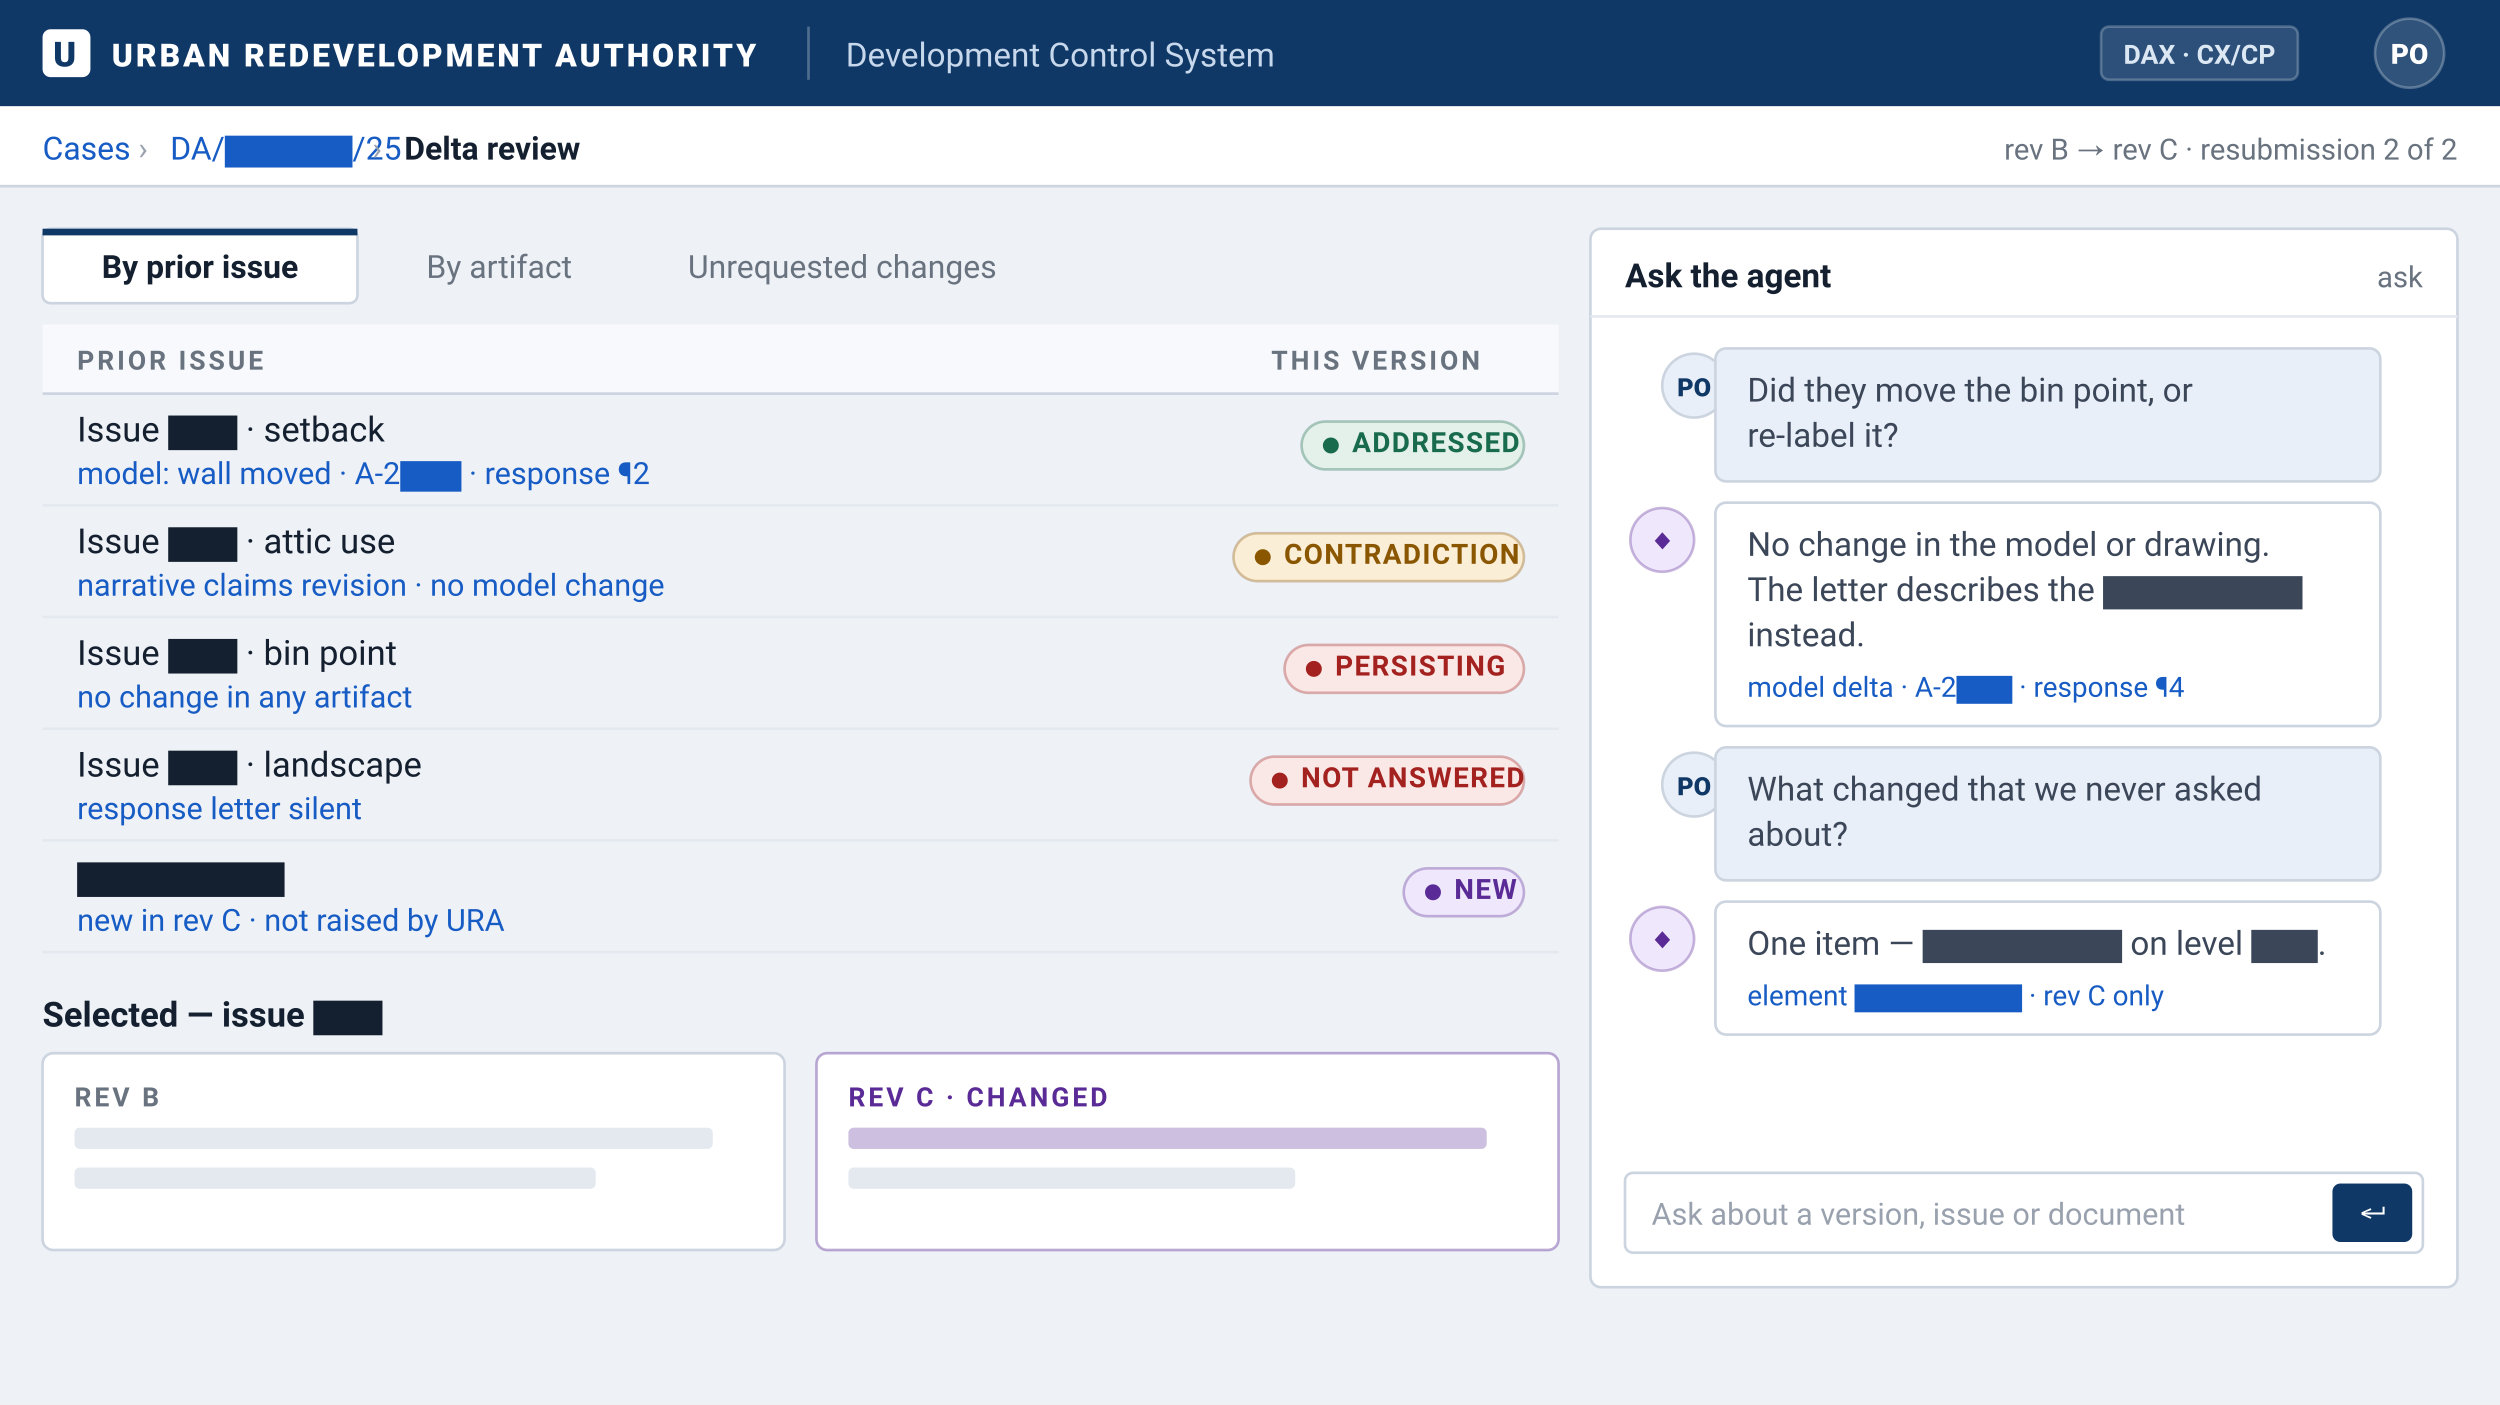
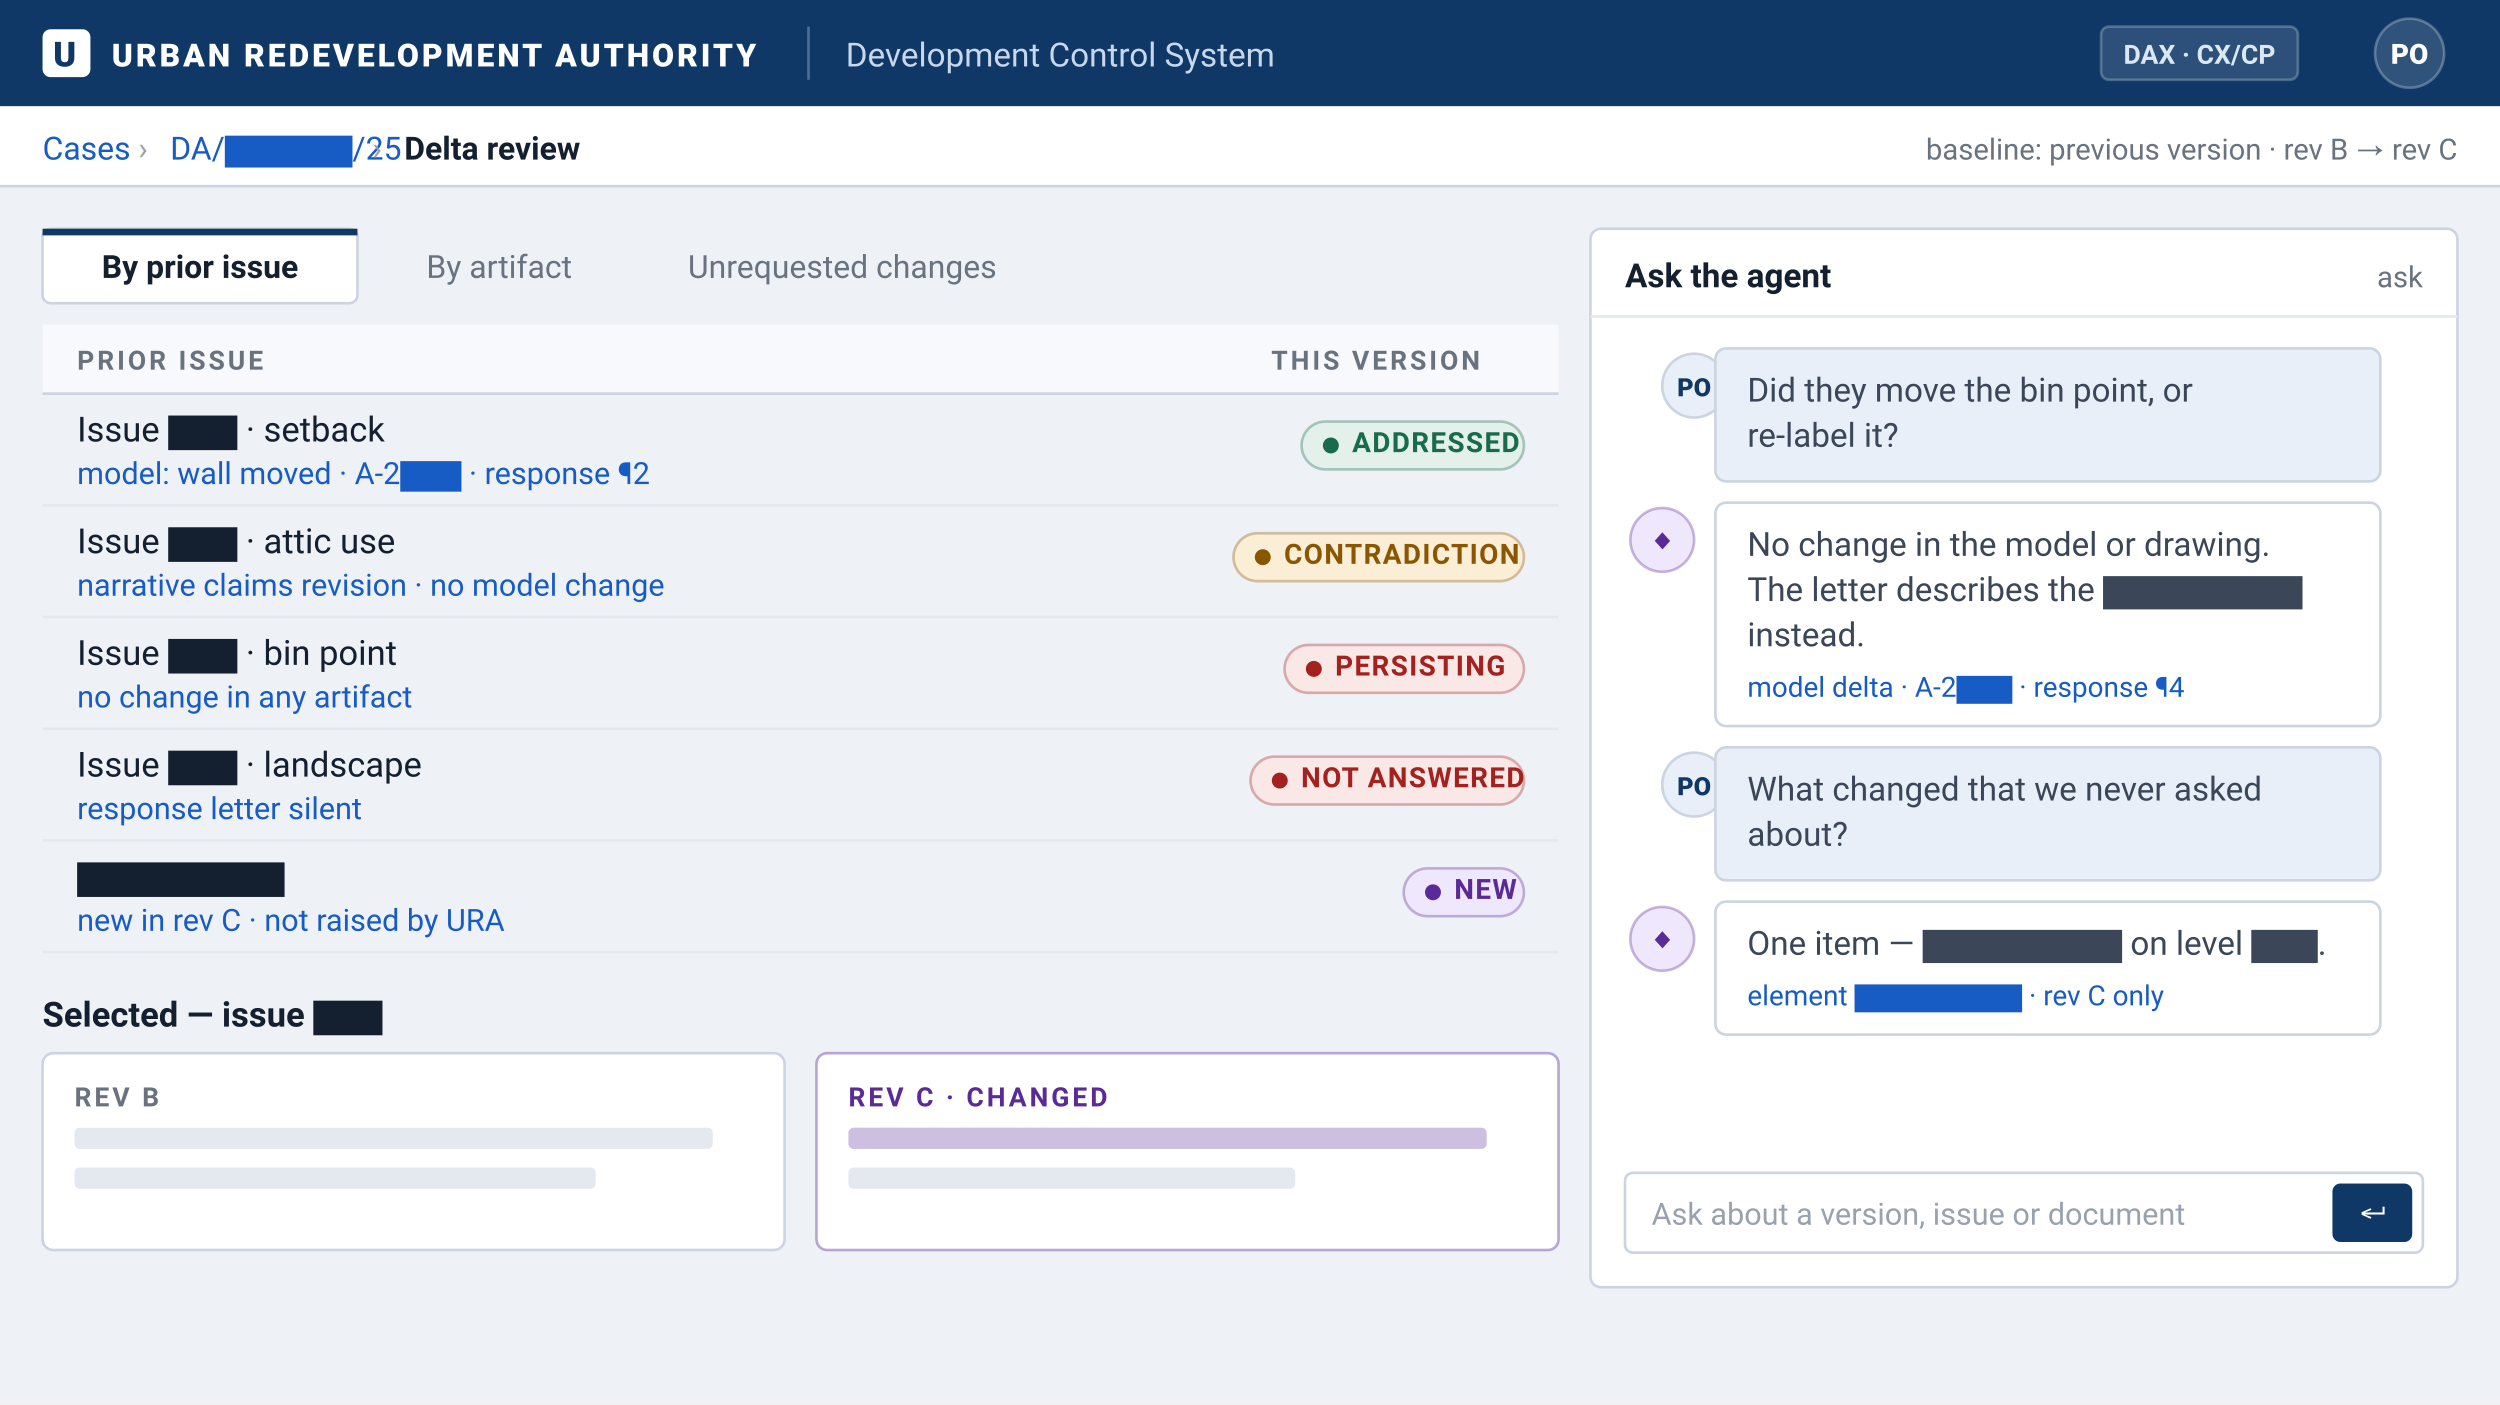
<svg xmlns="http://www.w3.org/2000/svg" viewBox="0 0 940 528" width="940" height="528" font-family="system-ui, -apple-system, Segoe UI, Roboto, Helvetica, Arial, sans-serif">
  <rect width="940" height="528" fill="#eef1f6" />
  <rect x="0" y="0" width="940" height="40" fill="#0f3866" />
  <rect x="16" y="11" width="18" height="18" rx="3" fill="#ffffff" />
  <text x="20" y="25" font-size="13" fill="#0f3866" font-weight="800">U</text>
  <text x="42" y="25" font-size="12" fill="#ffffff" font-weight="800" letter-spacing="1.1">URBAN REDEVELOPMENT AUTHORITY</text>
  <line x1="304" y1="10" x2="304" y2="30" stroke="#ffffff44" stroke-width="1" />
  <text x="318" y="25" font-size="12.5" fill="#c8d8ec" font-weight="400">Development Control System</text>
  <rect x="790" y="10" width="74" height="20" rx="3" fill="#ffffff1f" stroke="#ffffff3d" stroke-width="1" />
  <text x="827" y="24" font-size="10" fill="#dce7f4" font-weight="700" text-anchor="middle">DAX · CX/CP</text>
  <circle cx="906" cy="20" r="13" fill="#ffffff22" stroke="#ffffff44" />
  <text x="906" y="24" font-size="10.5" fill="#ffffff" font-weight="800" text-anchor="middle">PO</text>
  <rect x="0" y="40" width="940" height="30" fill="#ffffff" />
  <line x1="0" y1="70" x2="940" y2="70" stroke="#ccd4e0" stroke-width="1" />
  <text x="16" y="60" font-size="12" fill="#175cc4" font-weight="400">Cases</text>
  <text x="52" y="60" font-size="12" fill="#98a1ad" font-weight="400">›</text>
  <text x="64" y="60" font-size="12" fill="#175cc4" font-weight="400">DA/████/25</text>
  <text x="140" y="60" font-size="12" fill="#98a1ad" font-weight="400">›</text>
  <text x="152" y="60" font-size="12" fill="#14202f" font-weight="700">Delta review</text>
-   <text x="924" y="60" font-size="11" fill="#69737f" font-weight="400" text-anchor="end">rev B → rev C · resubmission 2 of 2</text>
+   <text x="924" y="60" font-size="11" fill="#69737f" font-weight="400" text-anchor="end">baseline: previous version · rev B → rev C</text>
  <rect x="16" y="86" width="118.4" height="28" rx="3" fill="#ffffff" stroke="#ccd4e0" stroke-width="1" />
  <rect x="16" y="86" width="118.4" height="2.5" rx="0" fill="#0f3866" />
  <text x="75.2" y="104.5" font-size="12" fill="#14202f" font-weight="700" text-anchor="middle">By prior issue</text>
  <rect x="138.4" y="86" width="98.6" height="28" rx="3" fill="none" stroke="none" stroke-width="1" />
  <text x="187.7" y="104.5" font-size="12" fill="#69737f" font-weight="400" text-anchor="middle">By artifact</text>
  <rect x="241" y="86" width="151.4" height="28" rx="3" fill="none" stroke="none" stroke-width="1" />
  <text x="316.7" y="104.5" font-size="12" fill="#69737f" font-weight="400" text-anchor="middle">Unrequested changes</text>
  <rect x="16" y="122" width="570" height="26" rx="0" fill="#f7f9fc" />
  <line x1="16" y1="148" x2="586" y2="148" stroke="#ccd4e0" stroke-width="1" />
  <text x="29" y="139" font-size="10" fill="#69737f" font-weight="700" letter-spacing="1.1">PRIOR ISSUE</text>
  <text x="478" y="139" font-size="10" fill="#69737f" font-weight="700" letter-spacing="1.1">THIS VERSION</text>
  <text x="29" y="166" font-size="13" fill="#14202f" font-weight="400">Issue ██ · setback</text>
  <text x="29" y="182" font-size="11.5" fill="#175cc4" font-weight="400">model: wall moved · A-2██ · response ¶2</text>
  <rect x="489.4" y="158.5" width="83.6" height="18" rx="9" fill="#e3f1ea" stroke="#186b4c55" stroke-width="1" />
  <circle cx="500.4" cy="167.5" r="3" fill="#186b4c" />
  <text x="508.4" y="170" font-size="10.5" fill="#186b4c" font-weight="700" letter-spacing="0.5">ADDRESSED</text>
  <line x1="16" y1="190" x2="586" y2="190" stroke="#e4e9f0" stroke-width="1" />
  <text x="29" y="208" font-size="13" fill="#14202f" font-weight="400">Issue ██ · attic use</text>
  <text x="29" y="224" font-size="11.5" fill="#175cc4" font-weight="400">narrative claims revision · no model change</text>
  <rect x="463.8" y="200.5" width="109.2" height="18" rx="9" fill="#fbeed6" stroke="#8a560055" stroke-width="1" />
  <circle cx="474.8" cy="209.5" r="3" fill="#8a5600" />
  <text x="482.8" y="212" font-size="10.5" fill="#8a5600" font-weight="700" letter-spacing="0.5">CONTRADICTION</text>
  <line x1="16" y1="232" x2="586" y2="232" stroke="#e4e9f0" stroke-width="1" />
  <text x="29" y="250" font-size="13" fill="#14202f" font-weight="400">Issue ██ · bin point</text>
  <text x="29" y="266" font-size="11.5" fill="#175cc4" font-weight="400">no change in any artifact</text>
  <rect x="483" y="242.5" width="90" height="18" rx="9" fill="#fae8e7" stroke="#a3221f55" stroke-width="1" />
  <circle cx="494" cy="251.5" r="3" fill="#a3221f" />
  <text x="502" y="254" font-size="10.5" fill="#a3221f" font-weight="700" letter-spacing="0.5">PERSISTING</text>
  <line x1="16" y1="274" x2="586" y2="274" stroke="#e4e9f0" stroke-width="1" />
  <text x="29" y="292" font-size="13" fill="#14202f" font-weight="400">Issue ██ · landscape</text>
  <text x="29" y="308" font-size="11.5" fill="#175cc4" font-weight="400">response letter silent</text>
  <rect x="470.2" y="284.5" width="102.8" height="18" rx="9" fill="#fae8e7" stroke="#a3221f55" stroke-width="1" />
  <circle cx="481.2" cy="293.5" r="3" fill="#a3221f" />
  <text x="489.2" y="296" font-size="10.5" fill="#a3221f" font-weight="700" letter-spacing="0.5">NOT ANSWERED</text>
  <line x1="16" y1="316" x2="586" y2="316" stroke="#e4e9f0" stroke-width="1" />
  <text x="29" y="334" font-size="13" fill="#14202f" font-weight="400">██████</text>
  <text x="29" y="350" font-size="11.5" fill="#175cc4" font-weight="400">new in rev C · not raised by URA</text>
  <rect x="527.8" y="326.5" width="45.2" height="18" rx="9" fill="#efe7fb" stroke="#5a2b9655" stroke-width="1" />
  <circle cx="538.8" cy="335.5" r="3" fill="#5a2b96" />
  <text x="546.8" y="338" font-size="10.5" fill="#5a2b96" font-weight="700" letter-spacing="0.5">NEW</text>
  <line x1="16" y1="358" x2="586" y2="358" stroke="#e4e9f0" stroke-width="1" />
  <text x="16" y="386" font-size="13" fill="#14202f" font-weight="700">Selected — issue ██</text>
  <rect x="16" y="396" width="279" height="74" rx="4" fill="#ffffff" stroke="#ccd4e0" stroke-width="1" />
  <text x="28" y="416" font-size="10" fill="#69737f" font-weight="700" letter-spacing="1.1">REV B</text>
  <rect x="28" y="424" width="240" height="8" rx="2" fill="#e4e9f0" />
  <rect x="28" y="439" width="196" height="8" rx="2" fill="#e4e9f0" />
  <rect x="307" y="396" width="279" height="74" rx="4" fill="#ffffff" stroke="#5a2b9666" stroke-width="1" />
  <text x="319" y="416" font-size="10" fill="#5a2b96" font-weight="700" letter-spacing="1.1">REV C · CHANGED</text>
  <rect x="319" y="424" width="240" height="8" rx="2" fill="#5a2b964d" />
  <rect x="319" y="439" width="168" height="8" rx="2" fill="#e4e9f0" />
  <rect x="598" y="86" width="326" height="398" rx="4" fill="#ffffff" stroke="#ccd4e0" stroke-width="1" />
  <line x1="598" y1="119" x2="924" y2="119" stroke="#e4e9f0" stroke-width="1" />
  <text x="611" y="108" font-size="12.5" fill="#14202f" font-weight="700">Ask the agent</text>
  <text x="911" y="108" font-size="11" fill="#69737f" font-weight="400" text-anchor="end">ask</text>
  <circle cx="637" cy="145" r="12" fill="#e9eff8" stroke="#ccd4e0" />
  <text x="637" y="149" font-size="9.5" fill="#0f3866" font-weight="800" text-anchor="middle">PO</text>
  <rect x="645" y="131" width="250" height="50" rx="4" fill="#e9eff8" stroke="#ccd4e0" stroke-width="1" />
  <text x="657" y="151" font-size="12.5" fill="#3b4759" font-weight="400">Did they move the bin point, or</text>
  <text x="657" y="168" font-size="12.5" fill="#3b4759" font-weight="400">re-label it?</text>
  <circle cx="625" cy="203" r="12" fill="#efe7fb" stroke="#5a2b9655" />
  <text x="625" y="207" font-size="11" fill="#5a2b96" font-weight="800" text-anchor="middle">◆</text>
  <rect x="645" y="189" width="250" height="84" rx="4" fill="#ffffff" stroke="#ccd4e0" stroke-width="1" />
  <text x="657" y="209" font-size="12.5" fill="#3b4759" font-weight="400">No change in the model or drawing.</text>
  <text x="657" y="226" font-size="12.5" fill="#3b4759" font-weight="400">The letter describes the ██████</text>
  <text x="657" y="243" font-size="12.5" fill="#3b4759" font-weight="400">instead.</text>
  <text x="657" y="262" font-size="10.5" fill="#175cc4" font-weight="400">model delta · A-2██ · response ¶4</text>
  <circle cx="637" cy="295" r="12" fill="#e9eff8" stroke="#ccd4e0" />
  <text x="637" y="299" font-size="9.5" fill="#0f3866" font-weight="800" text-anchor="middle">PO</text>
  <rect x="645" y="281" width="250" height="50" rx="4" fill="#e9eff8" stroke="#ccd4e0" stroke-width="1" />
  <text x="657" y="301" font-size="12.5" fill="#3b4759" font-weight="400">What changed that we never asked</text>
  <text x="657" y="318" font-size="12.5" fill="#3b4759" font-weight="400">about?</text>
  <circle cx="625" cy="353" r="12" fill="#efe7fb" stroke="#5a2b9655" />
  <text x="625" y="357" font-size="11" fill="#5a2b96" font-weight="800" text-anchor="middle">◆</text>
  <rect x="645" y="339" width="250" height="50" rx="4" fill="#ffffff" stroke="#ccd4e0" stroke-width="1" />
  <text x="657" y="359" font-size="12.5" fill="#3b4759" font-weight="400">One item — ██████ on level ██.</text>
  <text x="657" y="378" font-size="10.5" fill="#175cc4" font-weight="400">element ██████ · rev C only</text>
  <rect x="611" y="441" width="300" height="30" rx="3" fill="#ffffff" stroke="#ccd4e0" stroke-width="1" />
  <text x="621" y="460.5" font-size="11.5" fill="#98a1ad" font-weight="400">Ask about a version, issue or document</text>
  <rect x="877" y="445" width="30" height="22" rx="3" fill="#0f3866" />
  <text x="892" y="460" font-size="12" fill="#fff" font-weight="400" text-anchor="middle">↵</text>
</svg>
